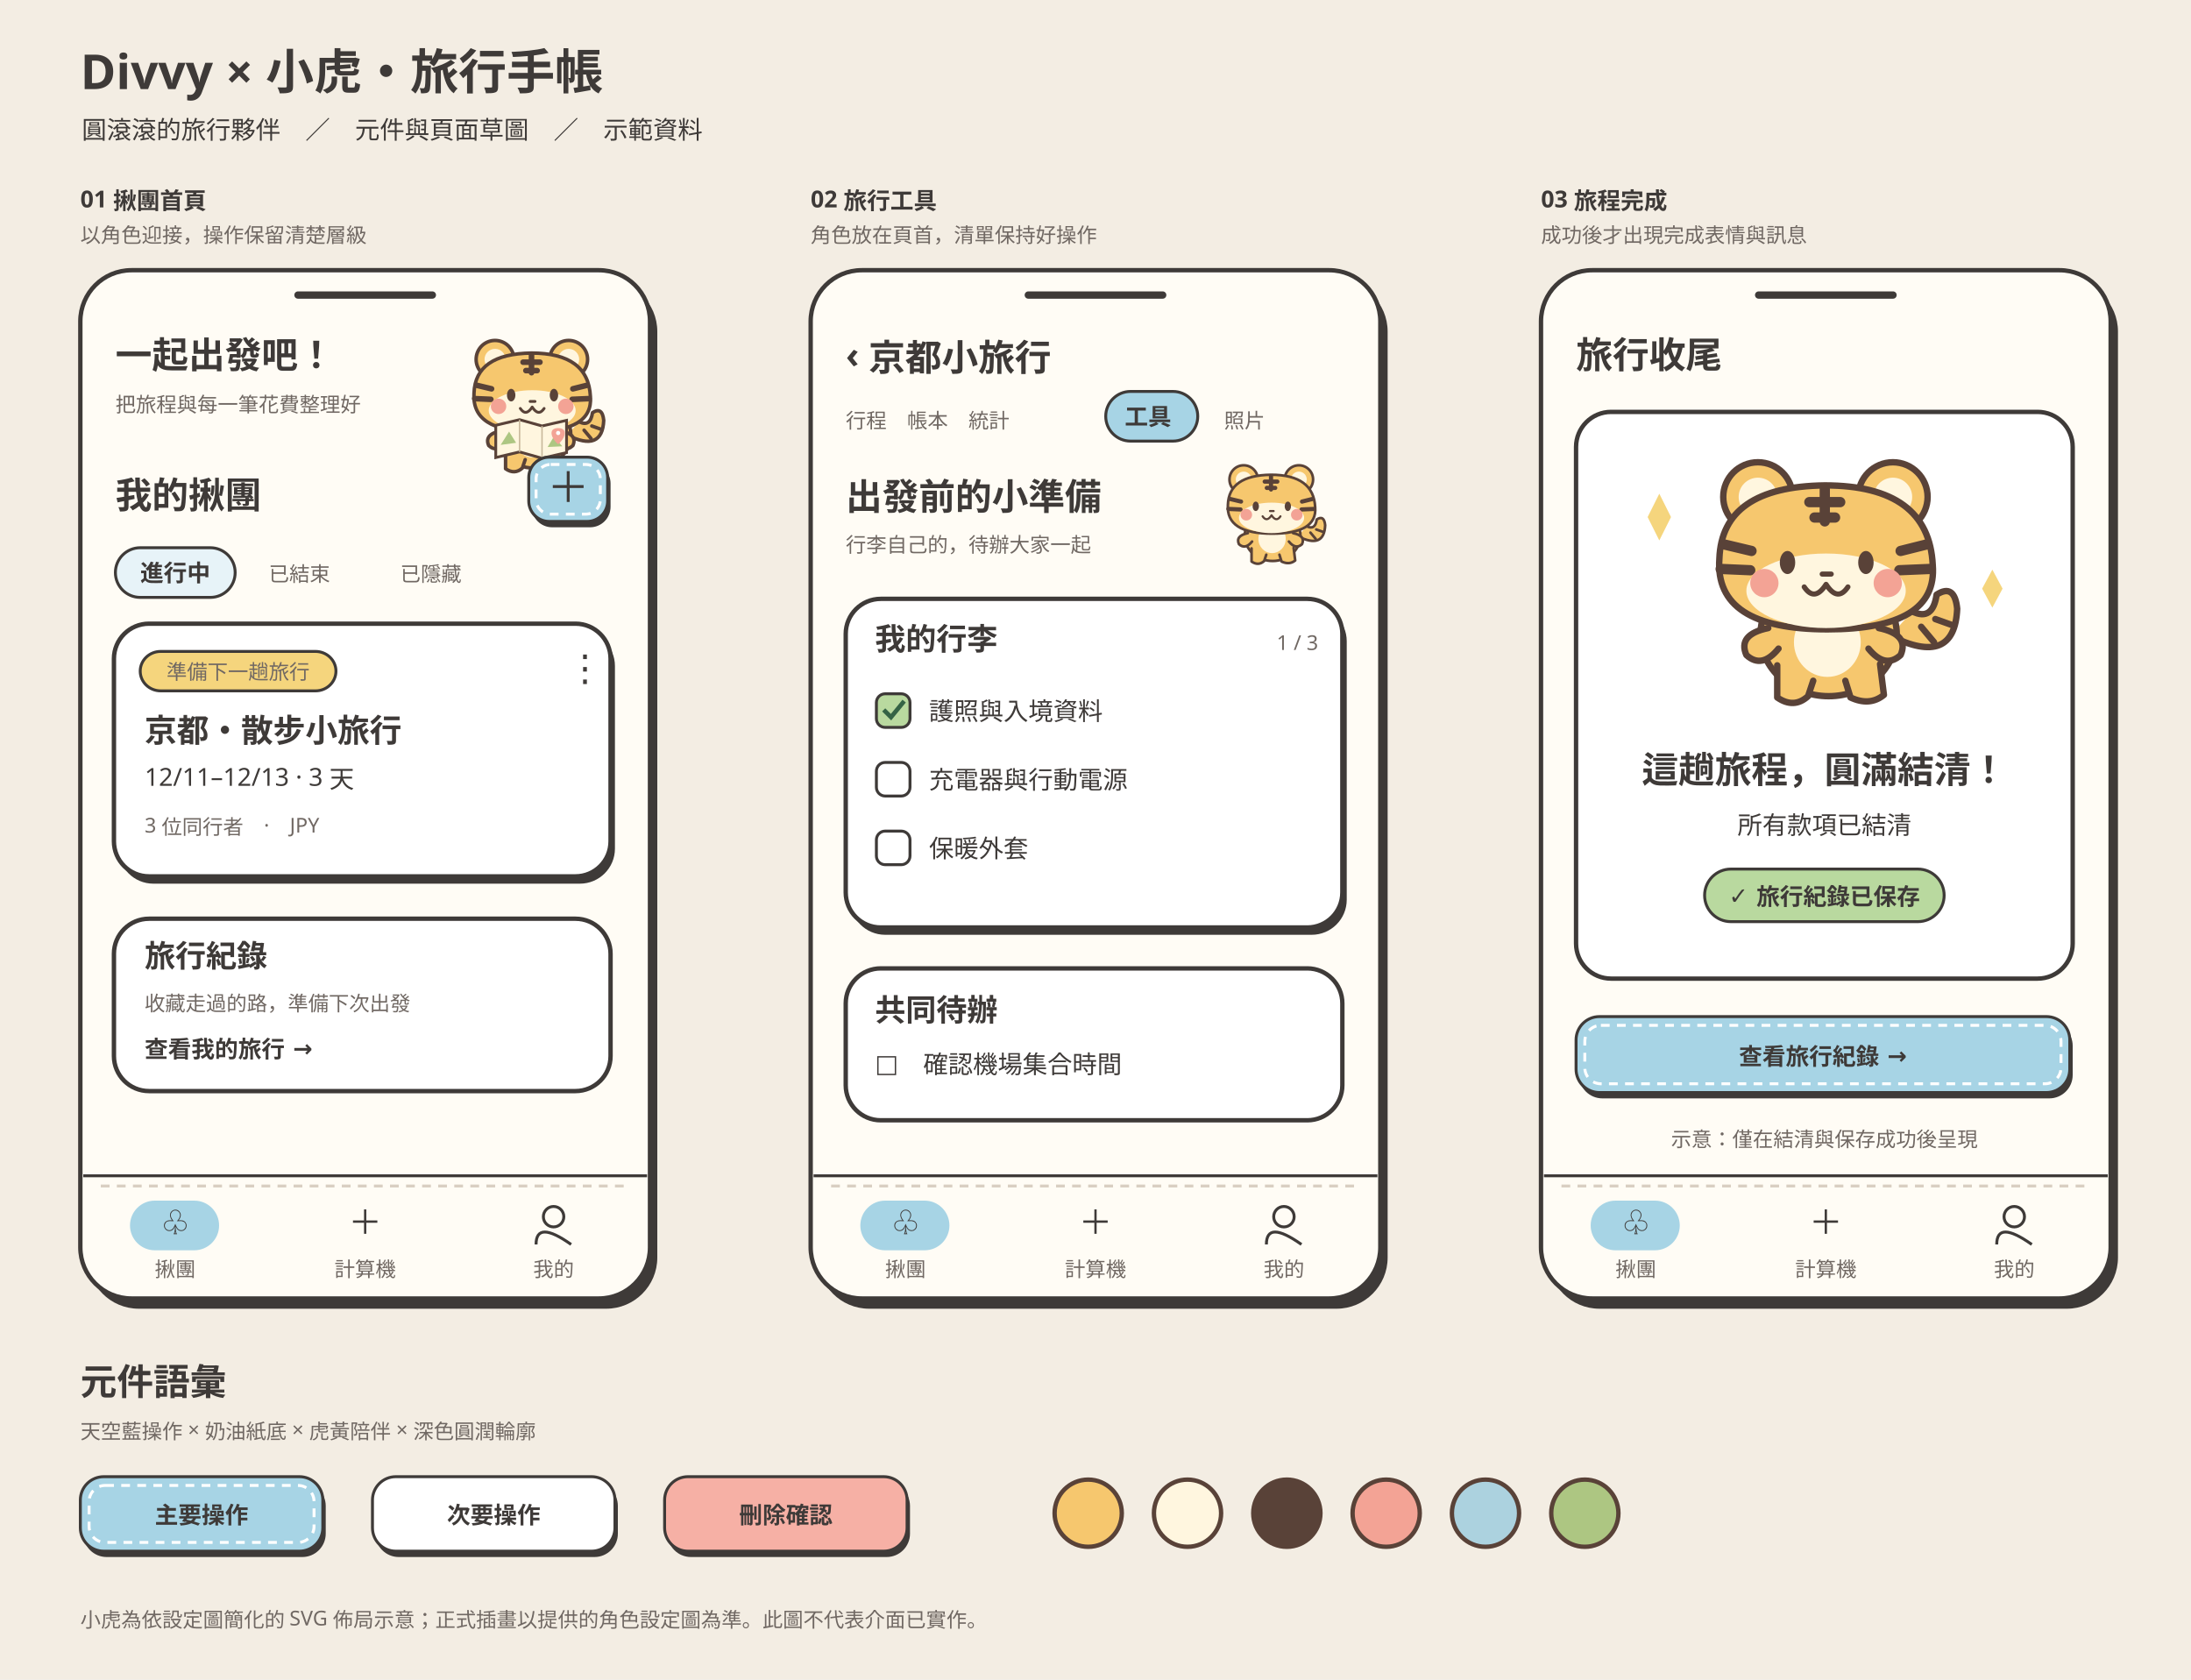
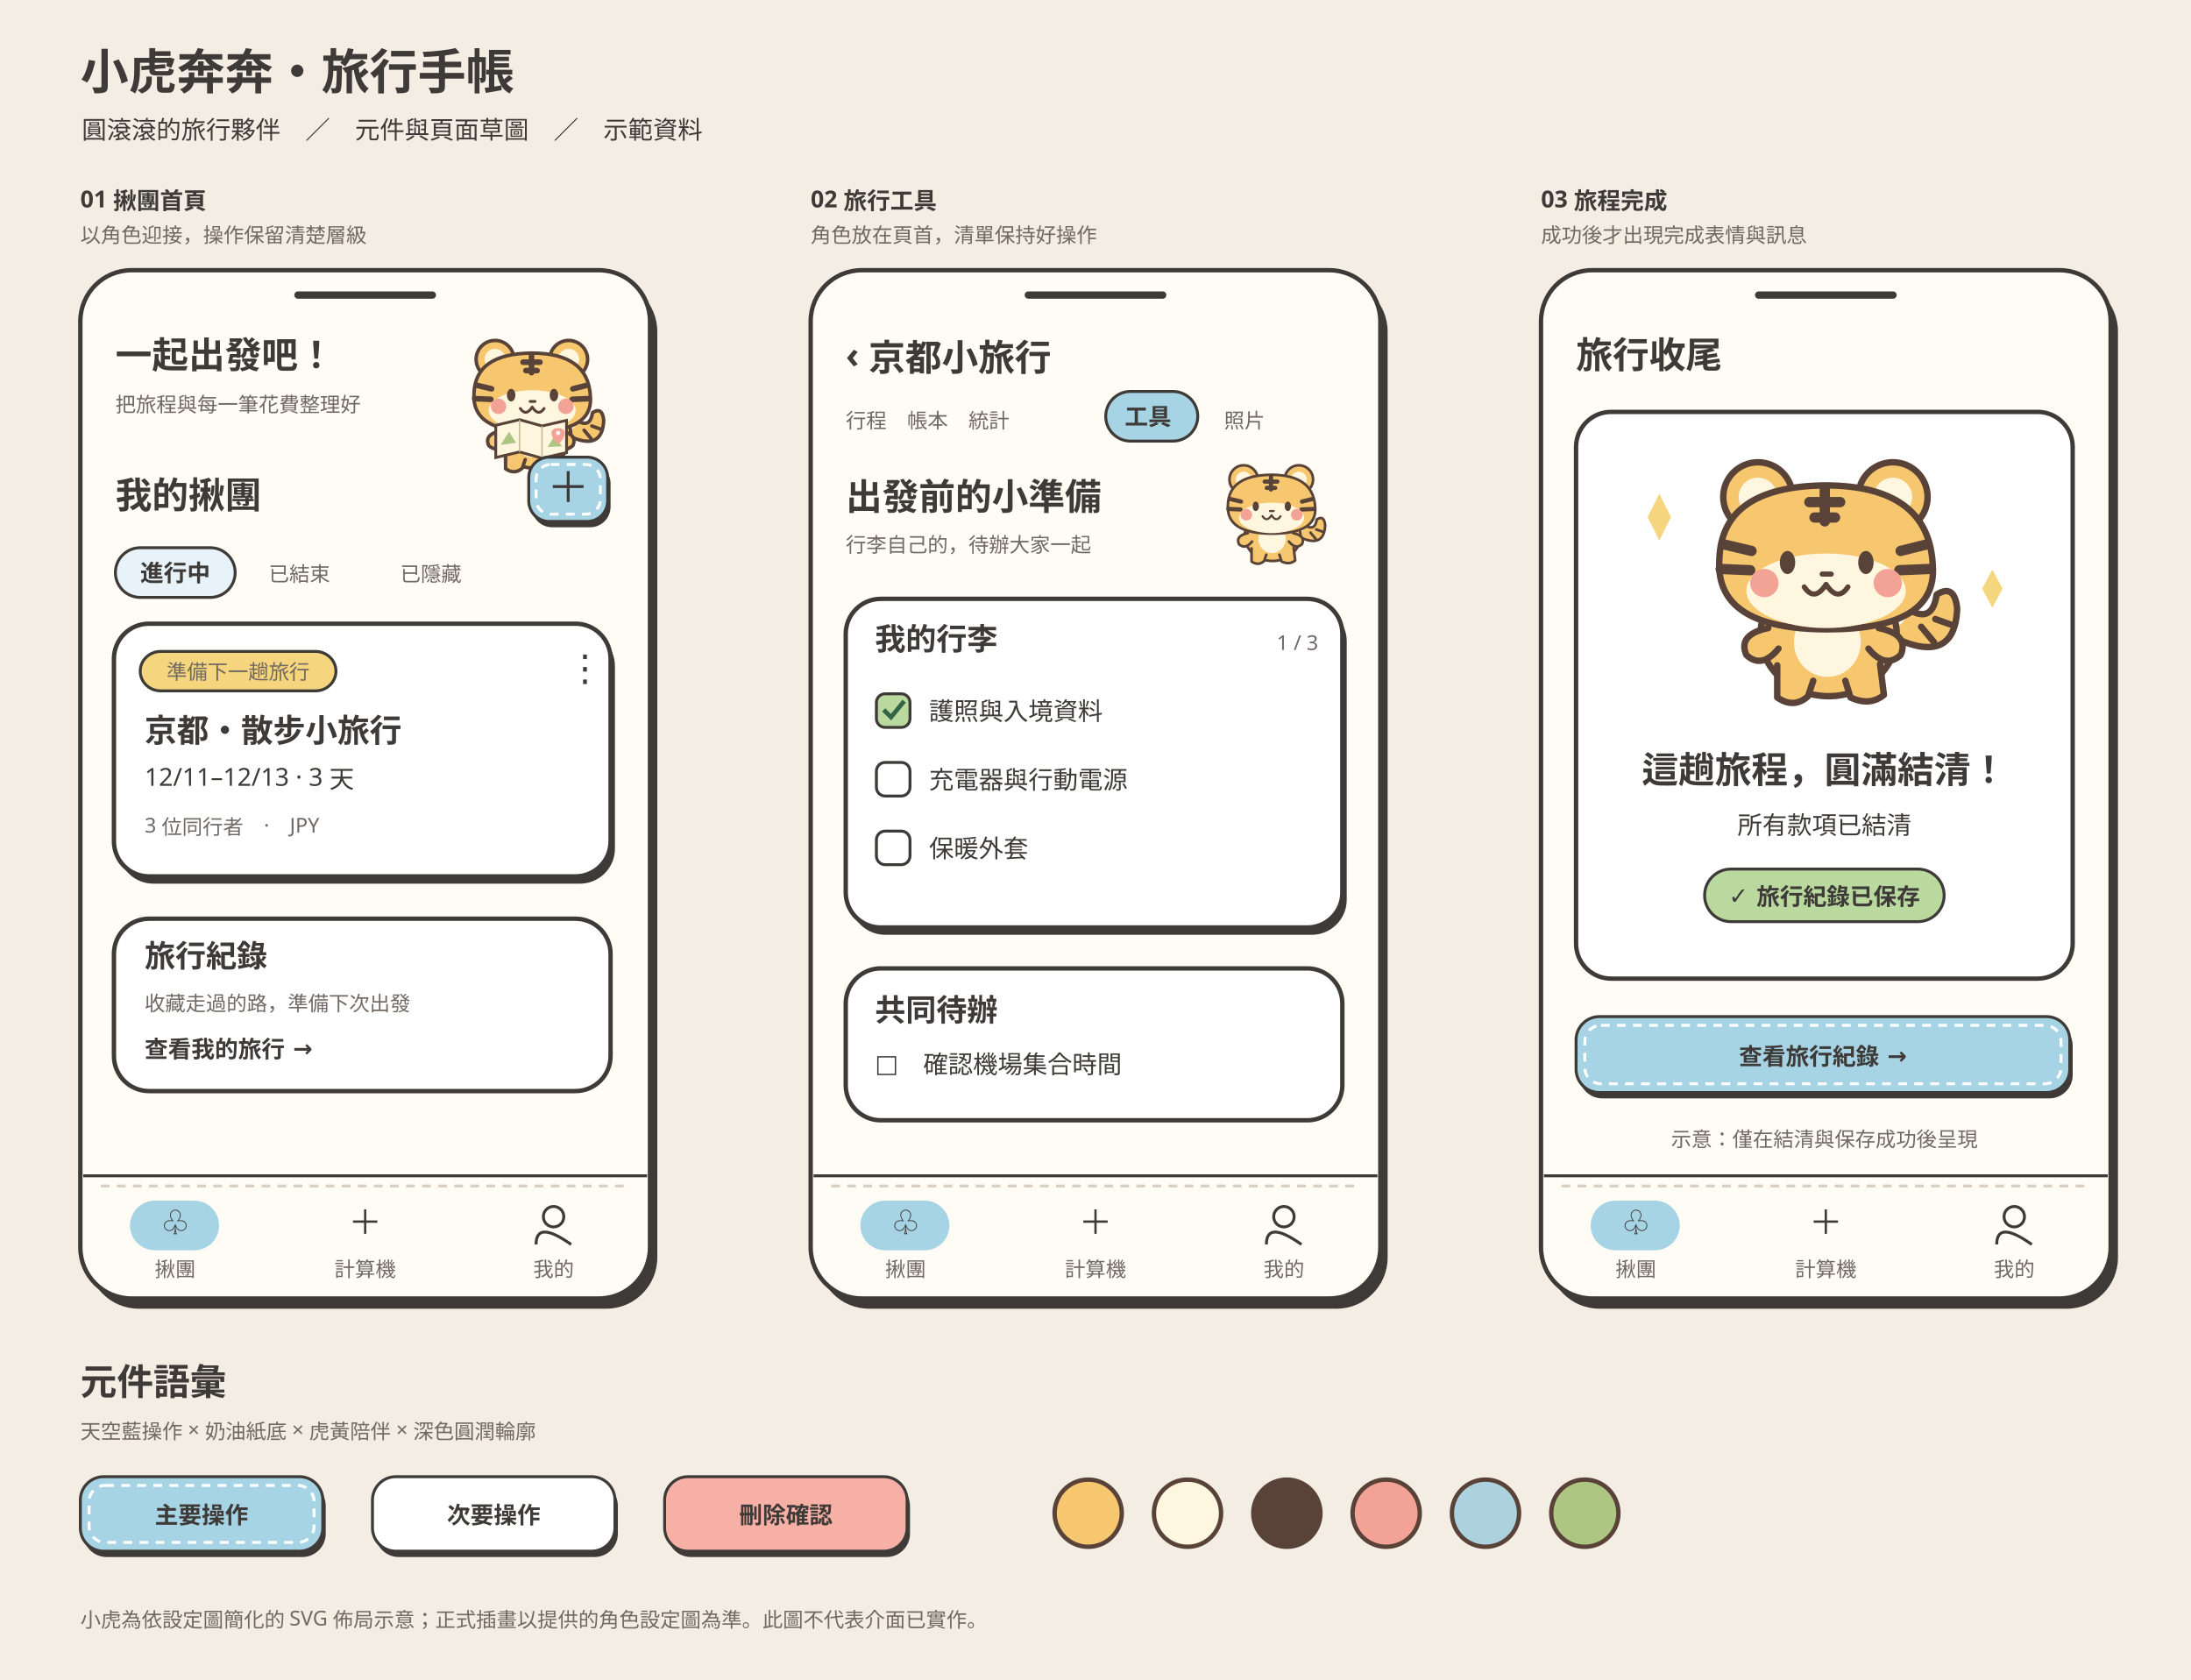
<svg xmlns="http://www.w3.org/2000/svg" width="1500" height="1150" viewBox="0 0 1500 1150">
  <defs>
    <style>text{font-family:'Microsoft JhengHei','PingFang TC',sans-serif;fill:#3E3A38}.h{font-size:25px;font-weight:700}.body{font-size:17px}.sub{font-size:14px;fill:#706863}.label{font-size:16px;font-weight:600}.card{fill:white;stroke:#3E3A38;stroke-width:3}.line{fill:none;stroke:#594238;stroke-width:5;stroke-linecap:round;stroke-linejoin:round}.stitch{fill:none;stroke:white;stroke-width:2;stroke-dasharray:6 5}</style>
    <g id="tiger" stroke="#594238" stroke-width="5" stroke-linejoin="round" stroke-linecap="round">
      <path d="M157 156 Q207 181 209 135 Q207 115 193 124 Q190 145 174 137" fill="#F6C76E" />
      <path d="m192 143 14 5m-25 1 10 12" fill="none" />
      <ellipse cx="109" cy="155" rx="53" ry="48" fill="#F6C76E" />
      <ellipse cx="108" cy="161" rx="26" ry="27" fill="#FFF6DF" stroke="none" />
      <path d="M69 179v25q13 9 24-1l4-12m25 0 4 13q15 7 26-2l-3-24" fill="#F6C76E" />
      <circle cx="54" cy="48" r="27" fill="#F6C76E" />
      <circle cx="159" cy="48" r="27" fill="#F6C76E" />
      <circle cx="54" cy="48" r="15" fill="#FFF6DF" stroke="none" />
      <circle cx="159" cy="48" r="15" fill="#FFF6DF" stroke="none" />
      <path d="M24 96Q26 40 106 39Q187 39 190 101Q194 151 108 151Q20 151 24 96Z" fill="#F6C76E" />
      <ellipse cx="107" cy="121" rx="62" ry="29" fill="#FFF6DF" stroke="none" />
      <path d="M106 42v25m-12-15h24m-20 12h16M28 85l21 5m-24 14 23 1m137-20-20 5m23 14-24 1" fill="none" stroke-width="8" />
      <ellipse cx="77" cy="99" rx="6" ry="9" fill="#594238" stroke="none" />
      <ellipse cx="138" cy="99" rx="6" ry="9" fill="#594238" stroke="none" />
      <path d="m104 108 7 0m-4 8q-9 14-17 2m17-2q9 14 17 2" fill="none" stroke-width="4" />
      <circle cx="59" cy="115" r="11" fill="#F3A395" stroke="none" />
      <circle cx="155" cy="115" r="11" fill="#F3A395" stroke="none" />
      <path d="M62 150q-24 5-17 21q12 11 25-5m78-16q24 5 17 21q-12 11-25-5" fill="#F6C76E" />
    </g>
    <g id="map">
      <use href="#tiger" />
      <path d="m55 142 34-8 32 9 35-8v46l-35 8-32-9-34 8Z" fill="#FFF6DF" stroke="#594238" stroke-width="4" />
      <path d="m89 134v46m32-37v46" stroke="#C8B89B" stroke-width="2" />
      <path d="m62 170 12-19 10 16m45 6 9-15 12 14" fill="#ADC682" />
      <path d="M144 146c-15 0-10 15 0 23 10-8 15-23 0-23" fill="#F3A395" />
      <circle cx="144" cy="153" r="3" fill="white" />
    </g>
    <g id="phone">
      <rect x="5" y="7" width="390" height="704" rx="35" fill="#3E3A38" />
      <rect width="390" height="704" rx="35" fill="#FFFCF5" stroke="#3E3A38" stroke-width="3" />
      <path d="M149 17h92" stroke="#3E3A38" stroke-width="5" stroke-linecap="round" />
    </g>
    <g id="nav">
      <path d="M0 0h386" stroke="#3E3A38" stroke-width="2" />
      <path d="M12 7h362" stroke="#D9CFC2" stroke-width="2" stroke-dasharray="6 5" />
      <rect x="32" y="17" width="61" height="34" rx="17" fill="#A7D4E5" />
      <text x="63" y="40" text-anchor="middle" font-size="23">♧</text>
      <text x="193" y="40" text-anchor="middle" font-size="23">＋</text>
      <circle cx="322" cy="28" r="7" fill="none" stroke="#3E3A38" stroke-width="2" />
      <path d="M310 47q0-17 24 0" fill="none" stroke="#3E3A38" stroke-width="2" />
      <text x="63" y="69" text-anchor="middle" class="sub">揪團</text>
      <text x="193" y="69" text-anchor="middle" class="sub">計算機</text>
      <text x="322" y="69" text-anchor="middle" class="sub">我的</text>
    </g>
  </defs>
  <rect width="1500" height="1150" fill="#F3EDE3" />
-   <text x="55" y="61" font-size="33" font-weight="700">Divvy × 小虎・旅行手帳</text>
+   <text x="55" y="61" font-size="33" font-weight="700">小虎奔奔・旅行手帳</text>
  <text x="56" y="95" class="body">圓滾滾的旅行夥伴　／　元件與頁面草圖　／　示範資料</text>
  <text x="55" y="142" class="label">01 揪團首頁</text>
  <text x="55" y="166" class="sub">以角色迎接，操作保留清楚層級</text>
  <g transform="translate(55,185)">
    <use href="#phone" />
    <text x="24" y="67" class="h">一起出發吧！</text>
    <text x="24" y="97" class="sub">把旅程與每一筆花費整理好</text>
    <use href="#map" transform="translate(258,38) scale(.48)" />
    <text x="24" y="163" class="h">我的揪團</text>
    <rect x="309" y="132" width="54" height="44" rx="14" fill="#3E3A38" />
    <rect x="307" y="128" width="54" height="44" rx="14" fill="#A7D4E5" stroke="#3E3A38" stroke-width="2" />
    <rect x="312" y="133" width="44" height="34" rx="10" class="stitch" />
    <text x="334" y="159" font-size="29" text-anchor="middle">＋</text>
    <rect x="24" y="190" width="82" height="34" rx="17" fill="#E7F3F8" stroke="#3E3A38" stroke-width="2" />
    <text x="65" y="213" class="label" text-anchor="middle">進行中</text>
    <text x="129" y="213" class="sub">已結束</text>
    <text x="219" y="213" class="sub">已隱藏</text>
    <rect x="26" y="247" width="340" height="173" rx="24" fill="#3E3A38" />
    <rect x="23" y="242" width="340" height="173" rx="24" class="card" />
    <rect x="41" y="261" width="134" height="27" rx="14" fill="#F5D57D" stroke="#3E3A38" stroke-width="2" />
    <text x="108" y="280" class="sub" text-anchor="middle">準備下一趟旅行</text>
    <text x="44" y="323" font-size="22" font-weight="600">京都・散步小旅行</text>
    <text x="44" y="353" class="body">12/11–12/13 · 3 天</text>
    <text x="44" y="385" class="sub">3 位同行者　·　JPY</text>
    <text x="333" y="281" font-size="25">⋮</text>
    <rect x="23" y="444" width="340" height="118" rx="24" class="card" />
    <text x="44" y="477" font-size="21" font-weight="600">旅行紀錄</text>
    <text x="44" y="507" class="sub">收藏走過的路，準備下次出發</text>
    <text x="44" y="539" class="label">查看我的旅行 →</text>
    <g transform="translate(2,620)">
      <use href="#nav" />
    </g>
  </g>
  <text x="555" y="142" class="label">02 旅行工具</text>
  <text x="555" y="166" class="sub">角色放在頁首，清單保持好操作</text>
  <g transform="translate(555,185)">
    <use href="#phone" />
    <text x="24" y="67" class="h">‹ 京都小旅行</text>
    <text x="24" y="108" class="sub">行程　帳本　統計　</text>
    <rect x="202" y="83" width="63" height="34" rx="17" fill="#A7D4E5" stroke="#3E3A38" stroke-width="2" />
    <text x="215" y="106" class="label">工具</text>
    <text x="283" y="108" class="sub">照片</text>
    <text x="24" y="164" class="h">出發前的小準備</text>
    <text x="24" y="193" class="sub">行李自己的，待辦大家一起</text>
    <use href="#tiger" transform="translate(277,126) scale(.36)" />
    <rect x="27" y="230" width="340" height="225" rx="24" fill="#3E3A38" />
    <rect x="24" y="225" width="340" height="225" rx="24" class="card" />
    <text x="44" y="260" font-size="21" font-weight="700">我的行李</text>
    <text x="319" y="260" class="sub">1 / 3</text>
    <rect x="45" y="290" width="23" height="23" rx="6" fill="#B9D99F" stroke="#3E3A38" stroke-width="2" />
    <path d="m50 301 5 5 9-11" fill="none" stroke="#356345" stroke-width="3" />
    <text x="81" y="308" class="body">護照與入境資料</text>
    <rect x="45" y="337" width="23" height="23" rx="6" fill="#FFFFFF" stroke="#3E3A38" stroke-width="2" />
    <text x="81" y="355" class="body">充電器與行動電源</text>
    <rect x="45" y="384" width="23" height="23" rx="6" fill="#FFFFFF" stroke="#3E3A38" stroke-width="2" />
    <text x="81" y="402" class="body">保暖外套</text>
    <rect x="24" y="478" width="340" height="104" rx="24" class="card" />
    <text x="44" y="514" font-size="21" font-weight="700">共同待辦</text>
    <text x="44" y="549" class="body">□　確認機場集合時間</text>
    <g transform="translate(2,620)">
      <use href="#nav" />
    </g>
  </g>
  <text x="1055" y="142" class="label">03 旅程完成</text>
  <text x="1055" y="166" class="sub">成功後才出現完成表情與訊息</text>
  <g transform="translate(1055,185)">
    <use href="#phone" />
    <text x="24" y="67" class="h">旅行收尾</text>
    <rect x="24" y="97" width="340" height="388" rx="24" class="card" />
    <use href="#tiger" transform="translate(101,113) scale(.88)" />
    <path d="m73 169 8-16 8 16-8 16Z" fill="#F5D57D" />
    <path d="m302 218 7-13 7 13-7 13Z" fill="#F5D57D" />
    <text x="194" y="351" text-anchor="middle" class="h">這趟旅程，圓滿結清！</text>
    <text x="194" y="386" text-anchor="middle" class="body">所有款項已結清</text>
    <rect x="112" y="410" width="164" height="36" rx="18" fill="#B9D99F" stroke="#3E3A38" stroke-width="2" />
    <text x="194" y="434" text-anchor="middle" class="label">✓ 旅行紀錄已保存</text>
    <rect x="26" y="515" width="338" height="52" rx="16" fill="#3E3A38" />
    <rect x="24" y="511" width="338" height="52" rx="16" fill="#A7D4E5" stroke="#3E3A38" stroke-width="2" />
    <rect x="30" y="517" width="326" height="40" rx="11" class="stitch" />
    <text x="193" y="544" text-anchor="middle" class="label">查看旅行紀錄 →</text>
    <text x="194" y="600" text-anchor="middle" class="sub">示意：僅在結清與保存成功後呈現</text>
    <g transform="translate(2,620)">
      <use href="#nav" />
    </g>
  </g>
  <text x="55" y="955" class="h">元件語彙</text>
  <text x="55" y="985" class="sub">天空藍操作 × 奶油紙底 × 虎黃陪伴 × 深色圓潤輪廓</text>
  <rect x="57" y="1015" width="166" height="51" rx="16" fill="#3E3A38" />
  <rect x="55" y="1011" width="166" height="51" rx="16" fill="#A7D4E5" stroke="#3E3A38" stroke-width="2" />
  <rect x="61" y="1017" width="154" height="39" rx="11" class="stitch" />
  <text x="138" y="1043" text-anchor="middle" class="label">主要操作</text>
  <rect x="257" y="1015" width="166" height="51" rx="16" fill="#3E3A38" />
  <rect x="255" y="1011" width="166" height="51" rx="16" fill="#FFFFFF" stroke="#3E3A38" stroke-width="2" />
  <text x="338" y="1043" text-anchor="middle" class="label">次要操作</text>
  <rect x="457" y="1015" width="166" height="51" rx="16" fill="#3E3A38" />
  <rect x="455" y="1011" width="166" height="51" rx="16" fill="#F6B0A5" stroke="#3E3A38" stroke-width="2" />
  <text x="538" y="1043" text-anchor="middle" class="label">刪除確認</text>
  <circle cx="745" cy="1036" r="23" fill="#F6C76E" stroke="#594238" stroke-width="3" />
  <circle cx="813" cy="1036" r="23" fill="#FFF6DF" stroke="#594238" stroke-width="3" />
  <circle cx="881" cy="1036" r="23" fill="#594238" stroke="#594238" stroke-width="3" />
  <circle cx="949" cy="1036" r="23" fill="#F3A395" stroke="#594238" stroke-width="3" />
  <circle cx="1017" cy="1036" r="23" fill="#ACD2DF" stroke="#594238" stroke-width="3" />
  <circle cx="1085" cy="1036" r="23" fill="#ADC682" stroke="#594238" stroke-width="3" />
  <text x="55" y="1114" class="sub">小虎為依設定圖簡化的 SVG 佈局示意；正式插畫以提供的角色設定圖為準。此圖不代表介面已實作。</text>
</svg>
